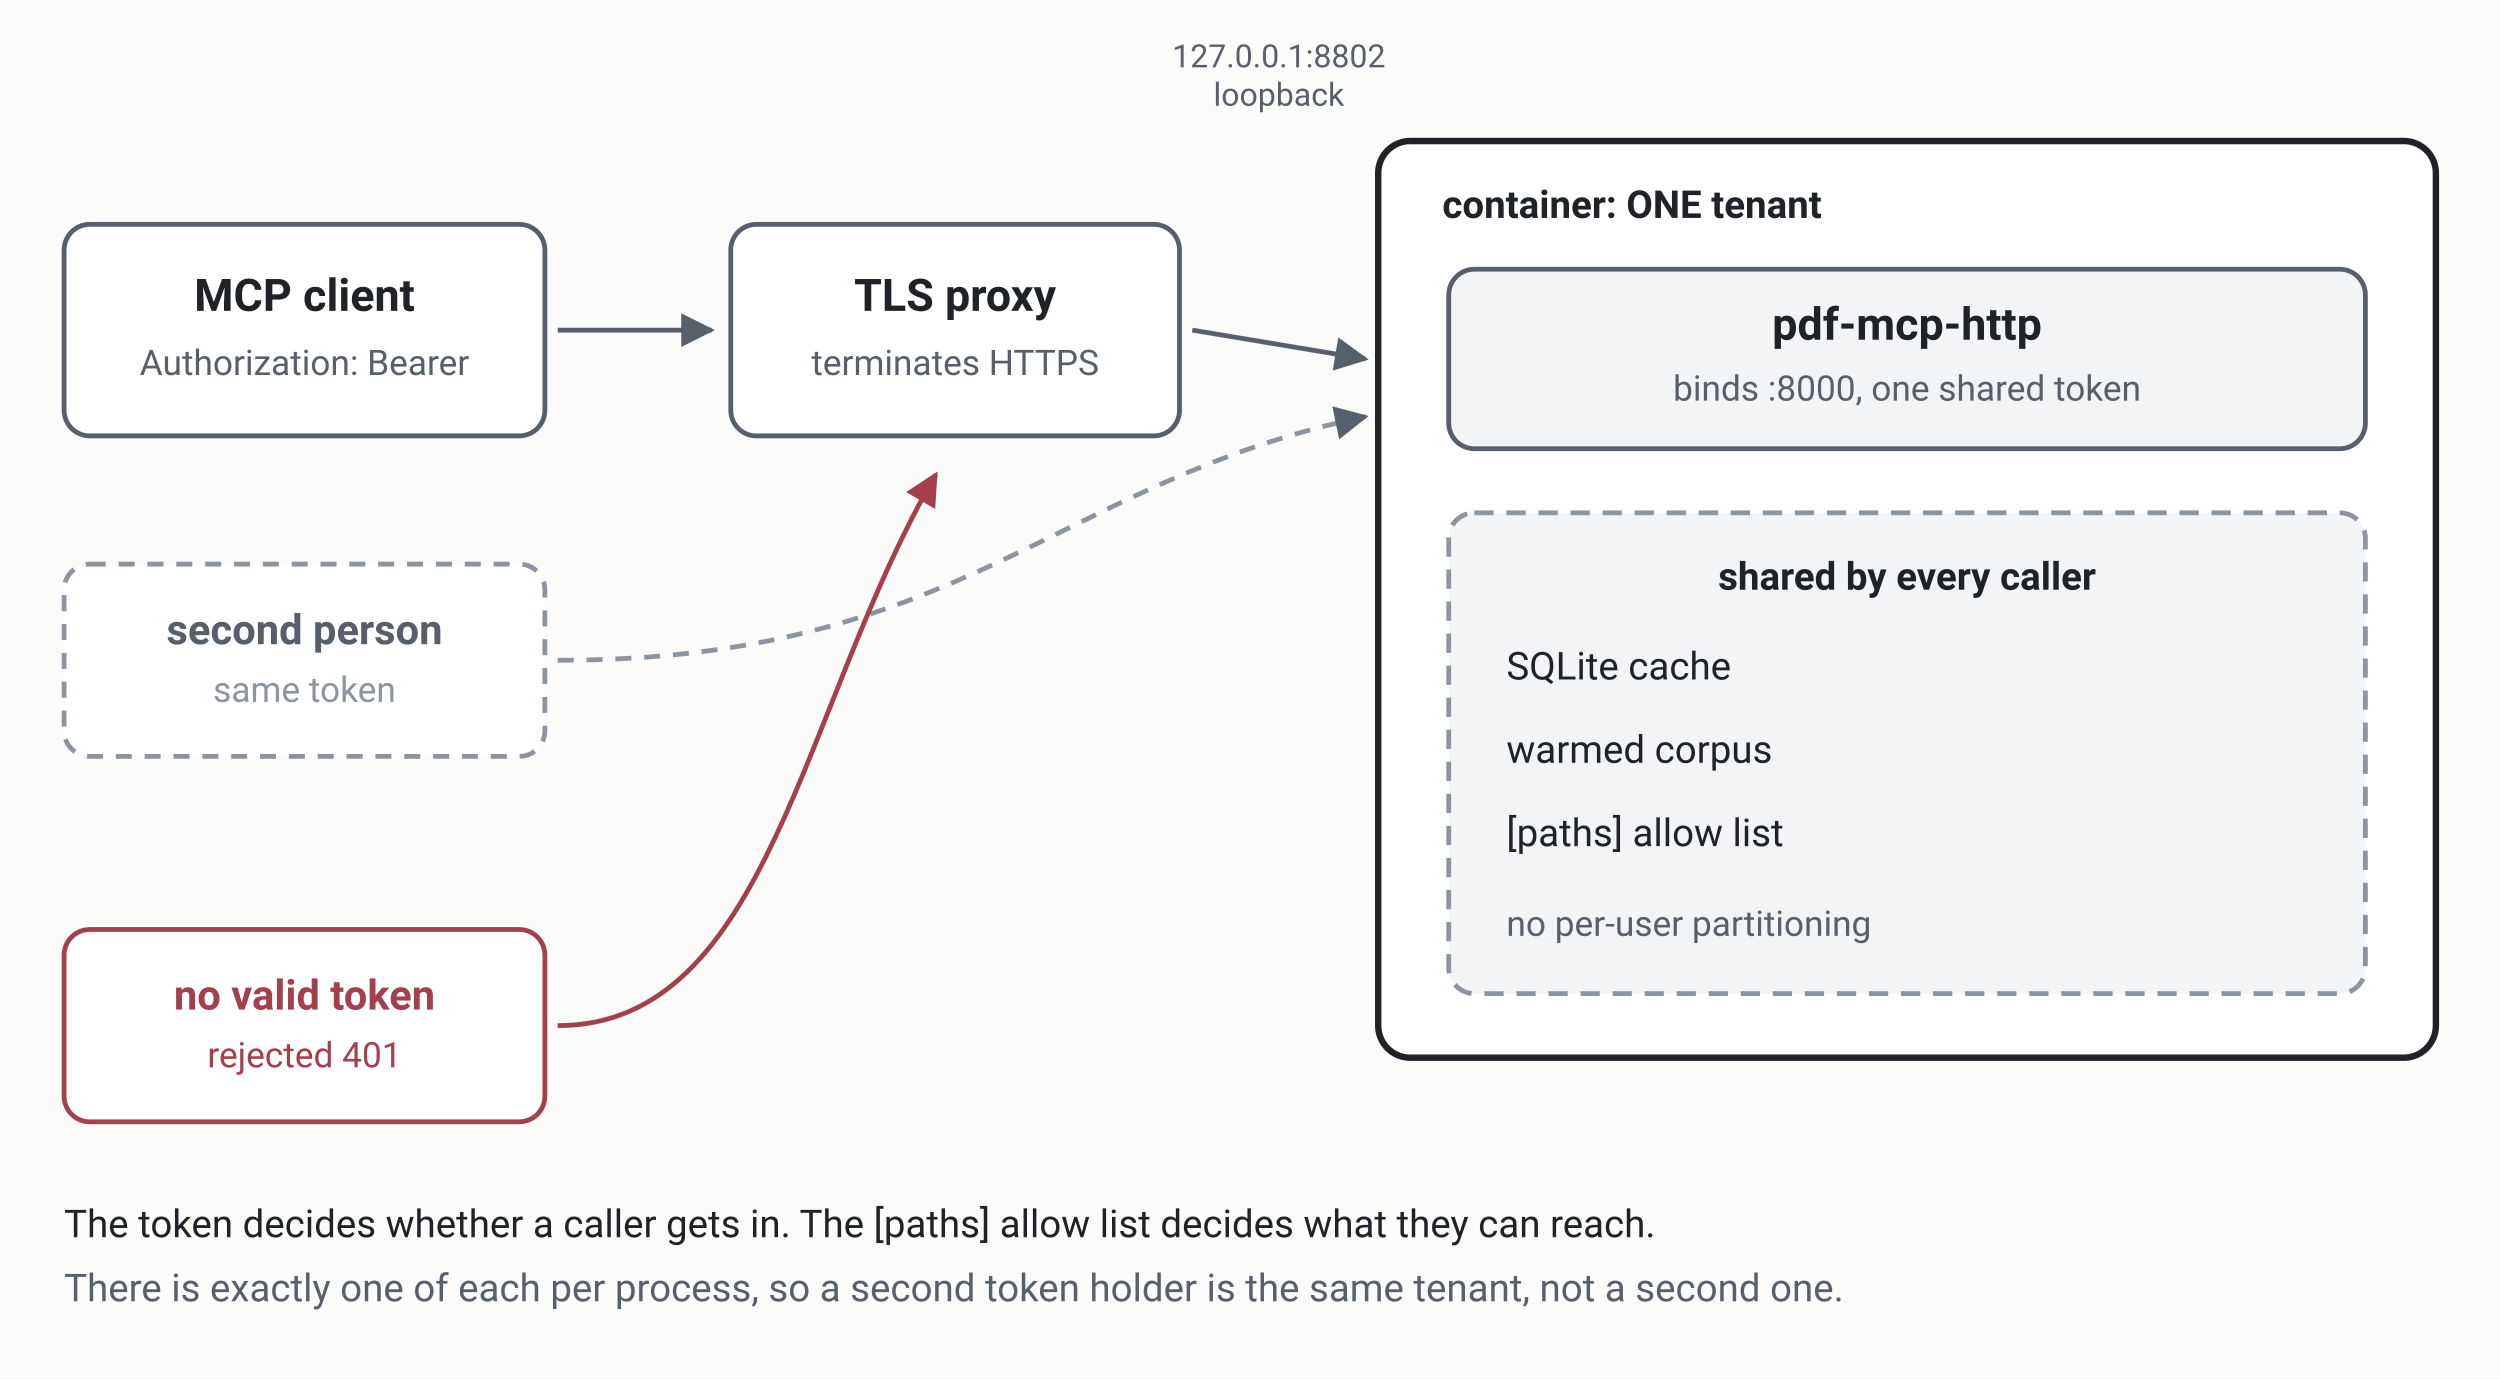
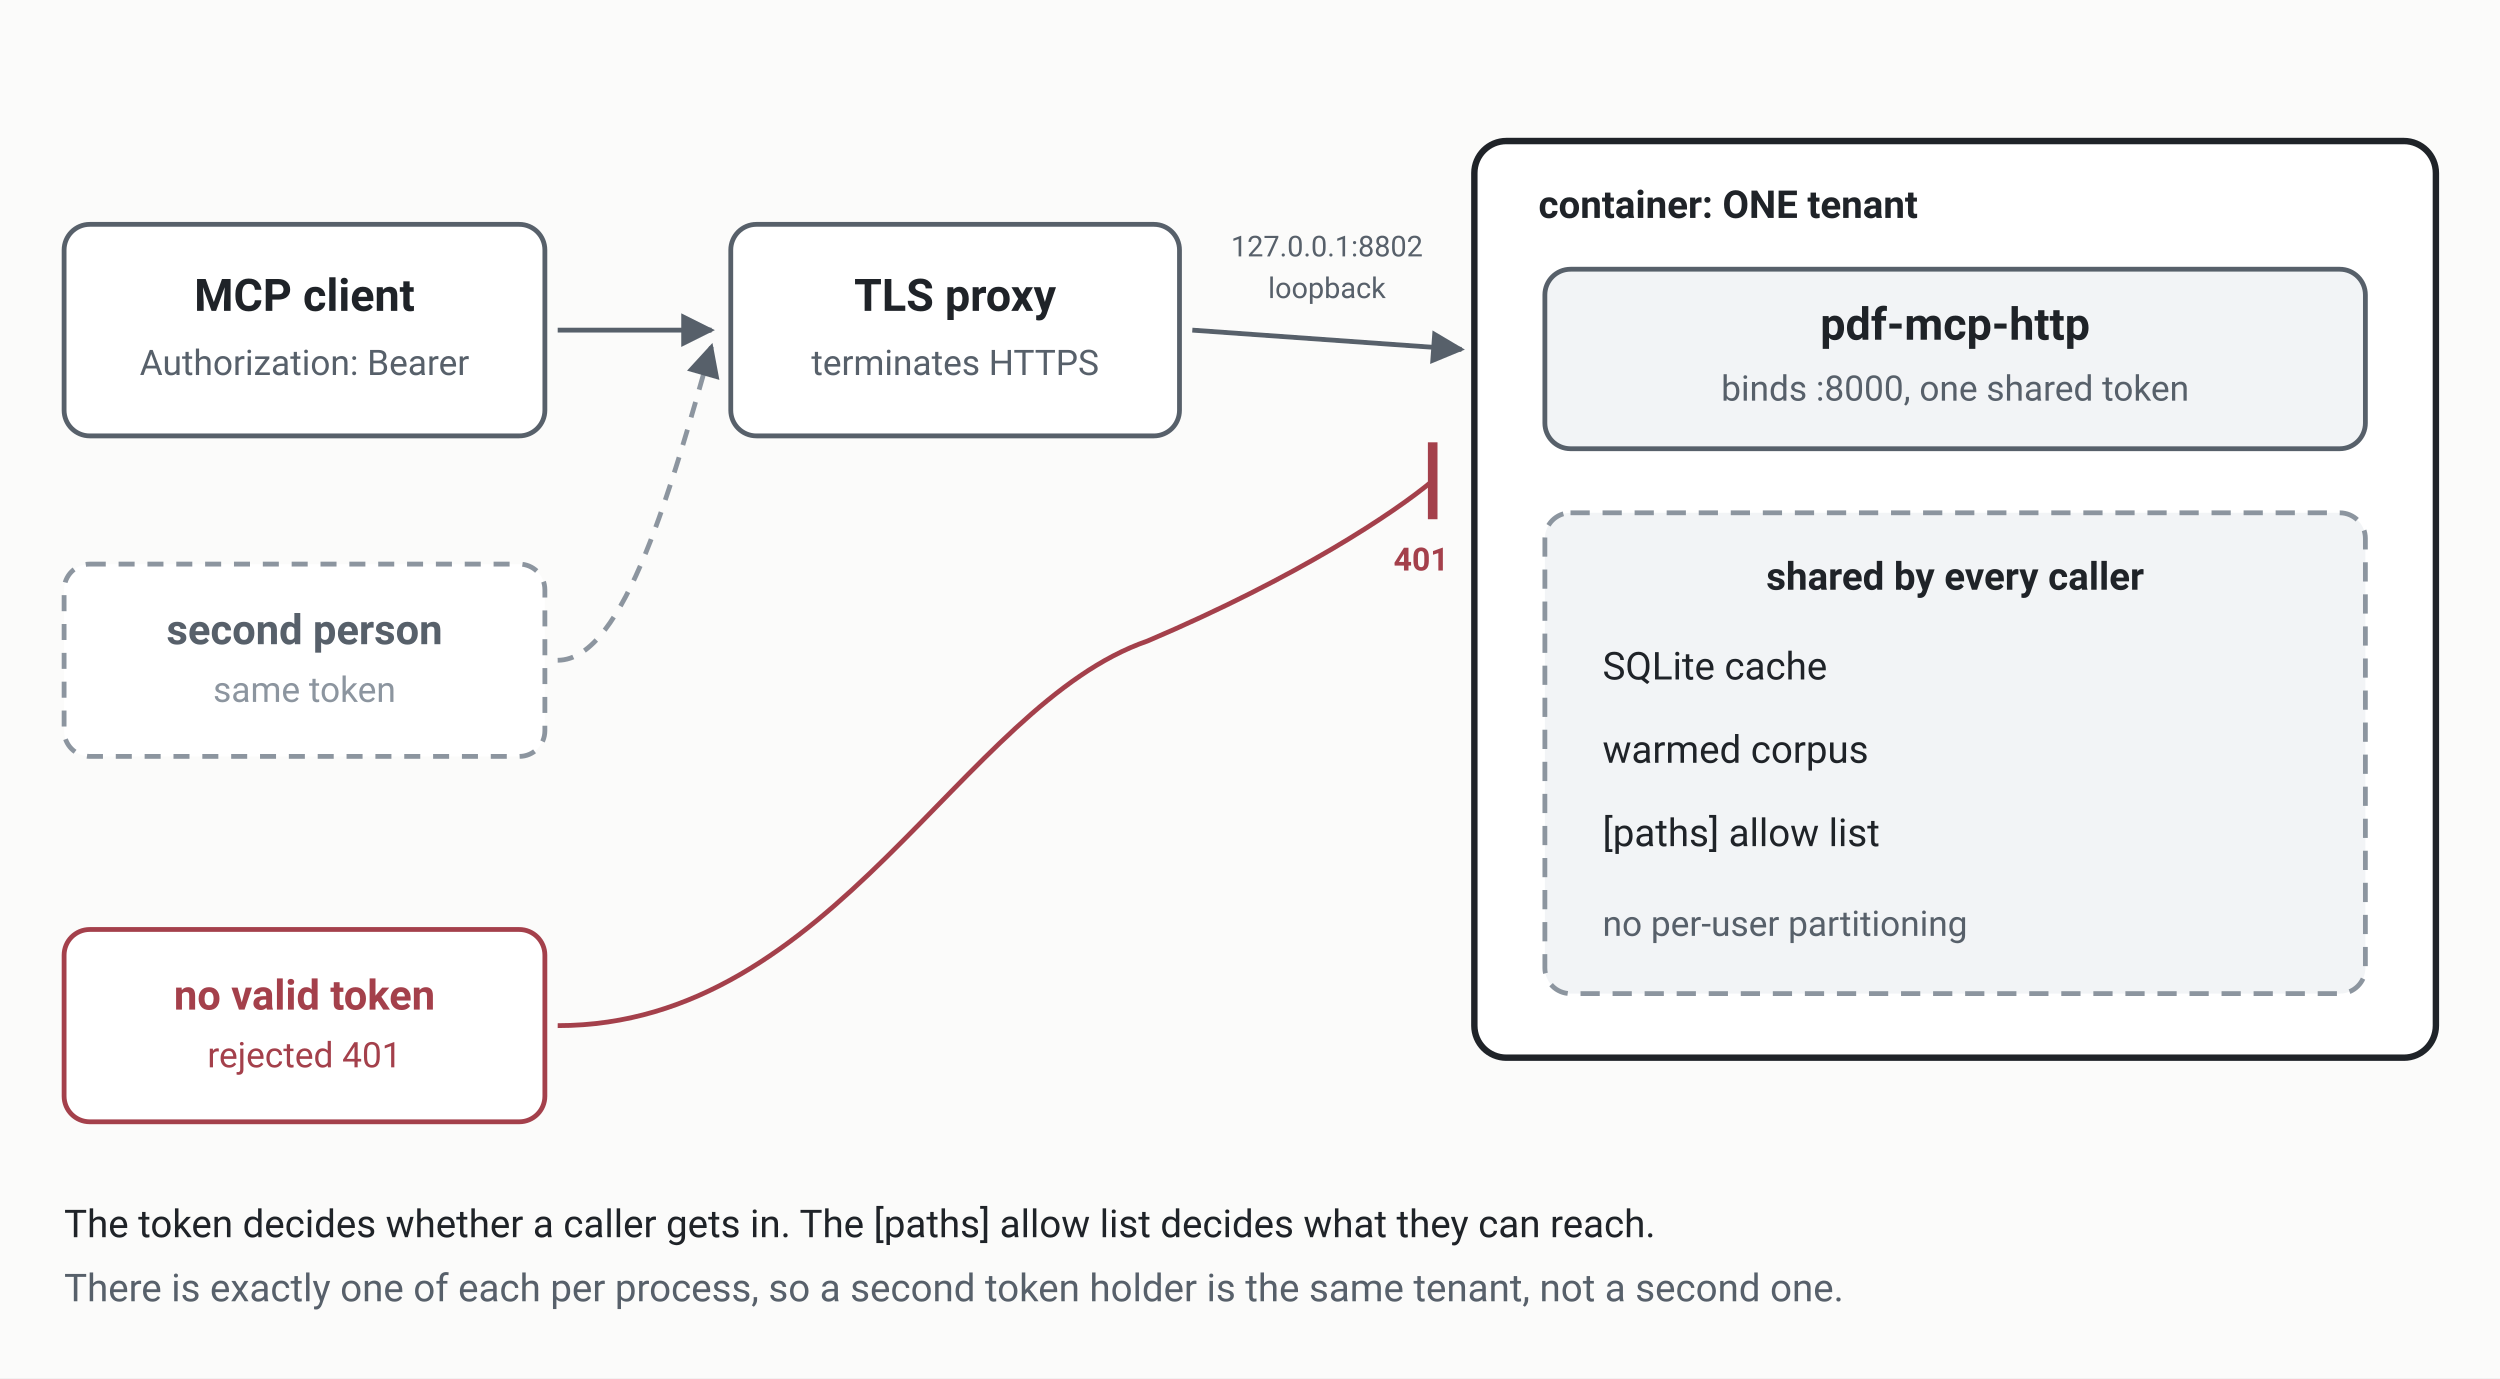
<svg xmlns="http://www.w3.org/2000/svg" width="100%" viewBox="0 0 780 430" role="img" font-family="ui-sans-serif, system-ui, -apple-system, Segoe UI, Roboto, Helvetica, Arial, sans-serif">
  <rect x="0" y="0" width="780" height="430" fill="#fbfbfa" />
  <defs>
    <marker id="arrow" viewBox="0 0 10 10" refX="9" refY="5" markerWidth="7" markerHeight="7" orient="auto-start-reverse">
      <path d="M 0 0 L 10 5 L 0 10 z" fill="#57606a" />
-     </marker>
-     <marker id="arrow-reject" viewBox="0 0 10 10" refX="9" refY="5" markerWidth="7" markerHeight="7" orient="auto-start-reverse">
-       <path d="M 0 0 L 10 5 L 0 10 z" fill="#a4404b" />
    </marker>
  </defs>
  <rect x="20" y="70" width="150" height="66" rx="8" fill="#ffffff" stroke="#57606a" stroke-width="1.5" />
  <text x="95" y="97" text-anchor="middle" font-size="14" font-weight="600" fill="#1f2328">MCP client</text>
  <text x="95" y="117" text-anchor="middle" font-size="11" fill="#57606a">Authorization: Bearer</text>
  <rect x="20" y="176" width="150" height="60" rx="8" fill="#ffffff" stroke="#8c959f" stroke-width="1.5" stroke-dasharray="5 4" />
  <text x="95" y="201" text-anchor="middle" font-size="13" font-weight="600" fill="#57606a">second person</text>
  <text x="95" y="219" text-anchor="middle" font-size="11" fill="#8c959f">same token</text>
  <rect x="20" y="290" width="150" height="60" rx="8" fill="#ffffff" stroke="#a4404b" stroke-width="1.5" />
  <text x="95" y="315" text-anchor="middle" font-size="13" font-weight="600" fill="#a4404b">no valid token</text>
  <text x="95" y="333" text-anchor="middle" font-size="11" fill="#a4404b">rejected 401</text>
  <rect x="228" y="70" width="140" height="66" rx="8" fill="#ffffff" stroke="#57606a" stroke-width="1.5" />
  <text x="298" y="97" text-anchor="middle" font-size="14" font-weight="600" fill="#1f2328">TLS proxy</text>
  <text x="298" y="117" text-anchor="middle" font-size="11" fill="#57606a">terminates HTTPS</text>
-   <rect x="430" y="44" width="330" height="286" rx="10" fill="#ffffff" stroke="#1f2328" stroke-width="2" />
-   <text x="450" y="68" font-size="12" font-weight="600" fill="#1f2328">container: ONE tenant</text>
-   <rect x="452" y="84" width="286" height="56" rx="8" fill="#f2f4f6" stroke="#57606a" stroke-width="1.5" />
-   <text x="595" y="106" text-anchor="middle" font-size="14" font-weight="600" fill="#1f2328">pdf-mcp-http</text>
-   <text x="595" y="125" text-anchor="middle" font-size="11" fill="#57606a">binds :8000, one shared token</text>
-   <rect x="452" y="160" width="286" height="150" rx="8" fill="#f2f4f6" stroke="#8c959f" stroke-width="1.5" stroke-dasharray="6 4" />
-   <text x="595" y="184" text-anchor="middle" font-size="12" font-weight="600" fill="#1f2328">shared by every caller</text>
-   <text x="470" y="212" font-size="12" fill="#1f2328">SQLite cache</text>
-   <text x="470" y="238" font-size="12" fill="#1f2328">warmed corpus</text>
-   <text x="470" y="264" font-size="12" fill="#1f2328">[paths] allow list</text>
-   <text x="470" y="292" font-size="11" fill="#57606a">no per-user partitioning</text>
+   <rect x="460" y="44" width="300" height="286" rx="10" fill="#ffffff" stroke="#1f2328" stroke-width="2" />
+   <text x="480" y="68" font-size="12" font-weight="600" fill="#1f2328">container: ONE tenant</text>
+   <rect x="482" y="84" width="256" height="56" rx="8" fill="#f2f4f6" stroke="#57606a" stroke-width="1.5" />
+   <text x="610" y="106" text-anchor="middle" font-size="14" font-weight="600" fill="#1f2328">pdf-mcp-http</text>
+   <text x="610" y="125" text-anchor="middle" font-size="11" fill="#57606a">binds :8000, one shared token</text>
+   <rect x="482" y="160" width="256" height="150" rx="8" fill="#f2f4f6" stroke="#8c959f" stroke-width="1.5" stroke-dasharray="6 4" />
+   <text x="610" y="184" text-anchor="middle" font-size="12" font-weight="600" fill="#1f2328">shared by every caller</text>
+   <text x="500" y="212" font-size="12" fill="#1f2328">SQLite cache</text>
+   <text x="500" y="238" font-size="12" fill="#1f2328">warmed corpus</text>
+   <text x="500" y="264" font-size="12" fill="#1f2328">[paths] allow list</text>
+   <text x="500" y="292" font-size="11" fill="#57606a">no per-user partitioning</text>
  <line x1="174" y1="103" x2="222" y2="103" stroke="#57606a" stroke-width="1.5" marker-end="url(#arrow)" />
-   <line x1="372" y1="103" x2="426" y2="112" stroke="#57606a" stroke-width="1.5" marker-end="url(#arrow)" />
-   <text x="399" y="33" text-anchor="middle" font-size="10" fill="#57606a">loopback</text>
-   <text x="399" y="21" text-anchor="middle" font-size="10" fill="#57606a">127.0.0.1:8802</text>
-   <path d="M 174 206 C 300 206, 330 150, 426 130" fill="none" stroke="#8c959f" stroke-width="1.5" stroke-dasharray="5 4" marker-end="url(#arrow)" />
-   <path d="M 174 320 C 240 320, 250 220, 292 148" fill="none" stroke="#a4404b" stroke-width="1.5" marker-end="url(#arrow-reject)" />
+   <path d="M 174 206 C 195 206, 210 150, 222 108" fill="none" stroke="#8c959f" stroke-width="1.5" stroke-dasharray="5 4" marker-end="url(#arrow)" />
+   <line x1="372" y1="103" x2="456" y2="109" stroke="#57606a" stroke-width="1.5" marker-end="url(#arrow)" />
+   <text x="414" y="80" text-anchor="middle" font-size="9" fill="#57606a">127.0.0.1:8802</text>
+   <text x="414" y="93" text-anchor="middle" font-size="9" fill="#57606a">loopback</text>
+   <path d="M 174 320 C 260 320, 300 220, 358 200 C 405 180, 435 160, 447 150" fill="none" stroke="#a4404b" stroke-width="1.5" />
+   <line x1="447" y1="138" x2="447" y2="162" stroke="#a4404b" stroke-width="3" />
+   <text x="452" y="178" text-anchor="end" font-size="10" font-weight="600" fill="#a4404b">401</text>
  <text x="20" y="386" font-size="12" fill="#1f2328">The token decides whether a caller gets in. The [paths] allow list decides what they can reach.</text>
  <text x="20" y="406" font-size="12" fill="#57606a">There is exactly one of each per process, so a second token holder is the same tenant, not a second one.</text>
</svg>
